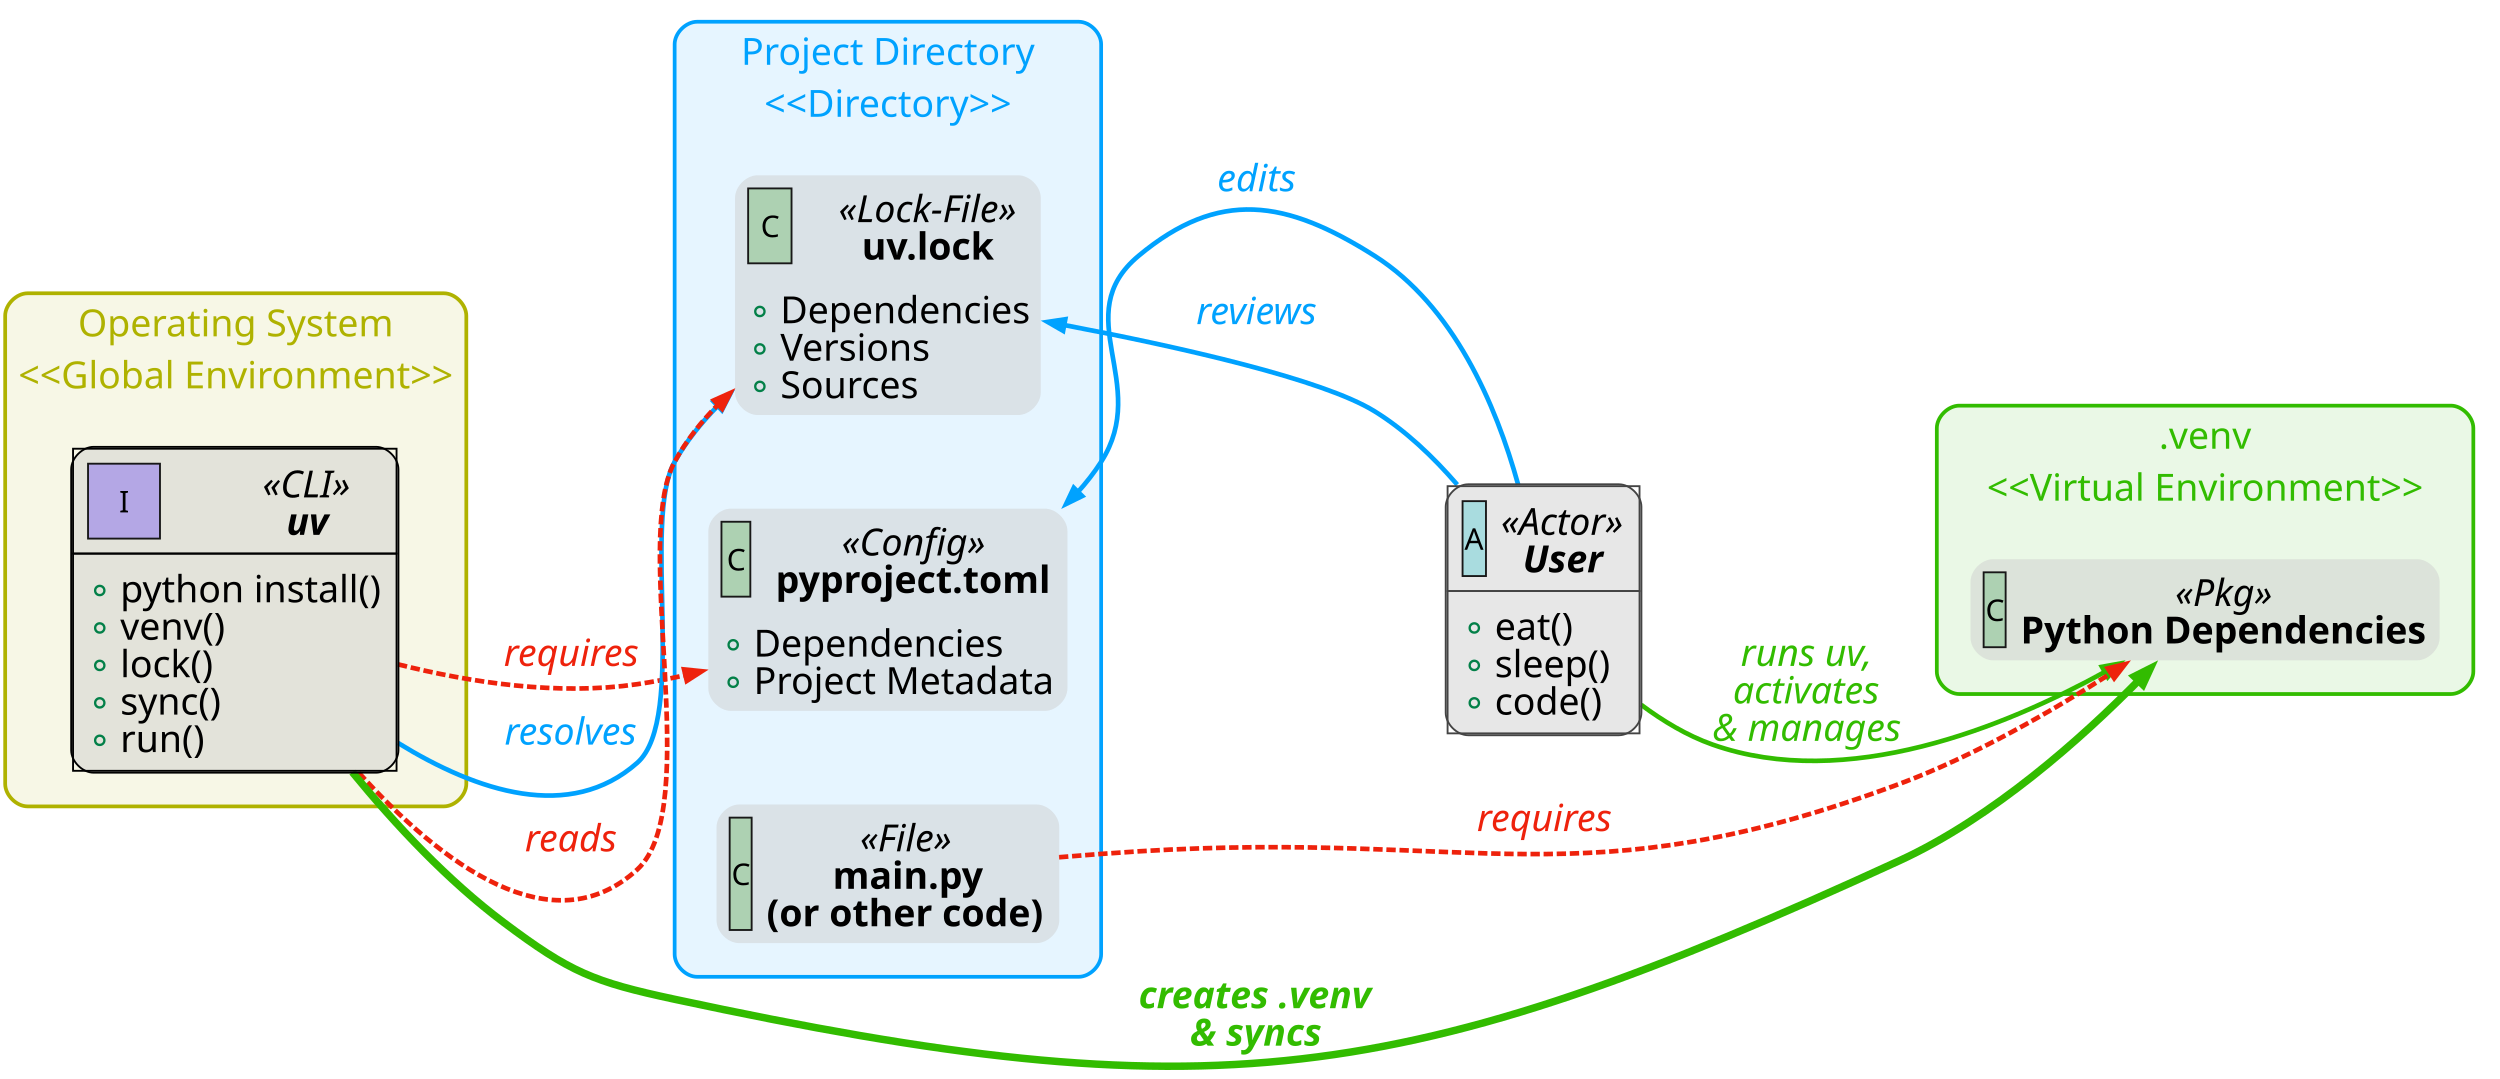
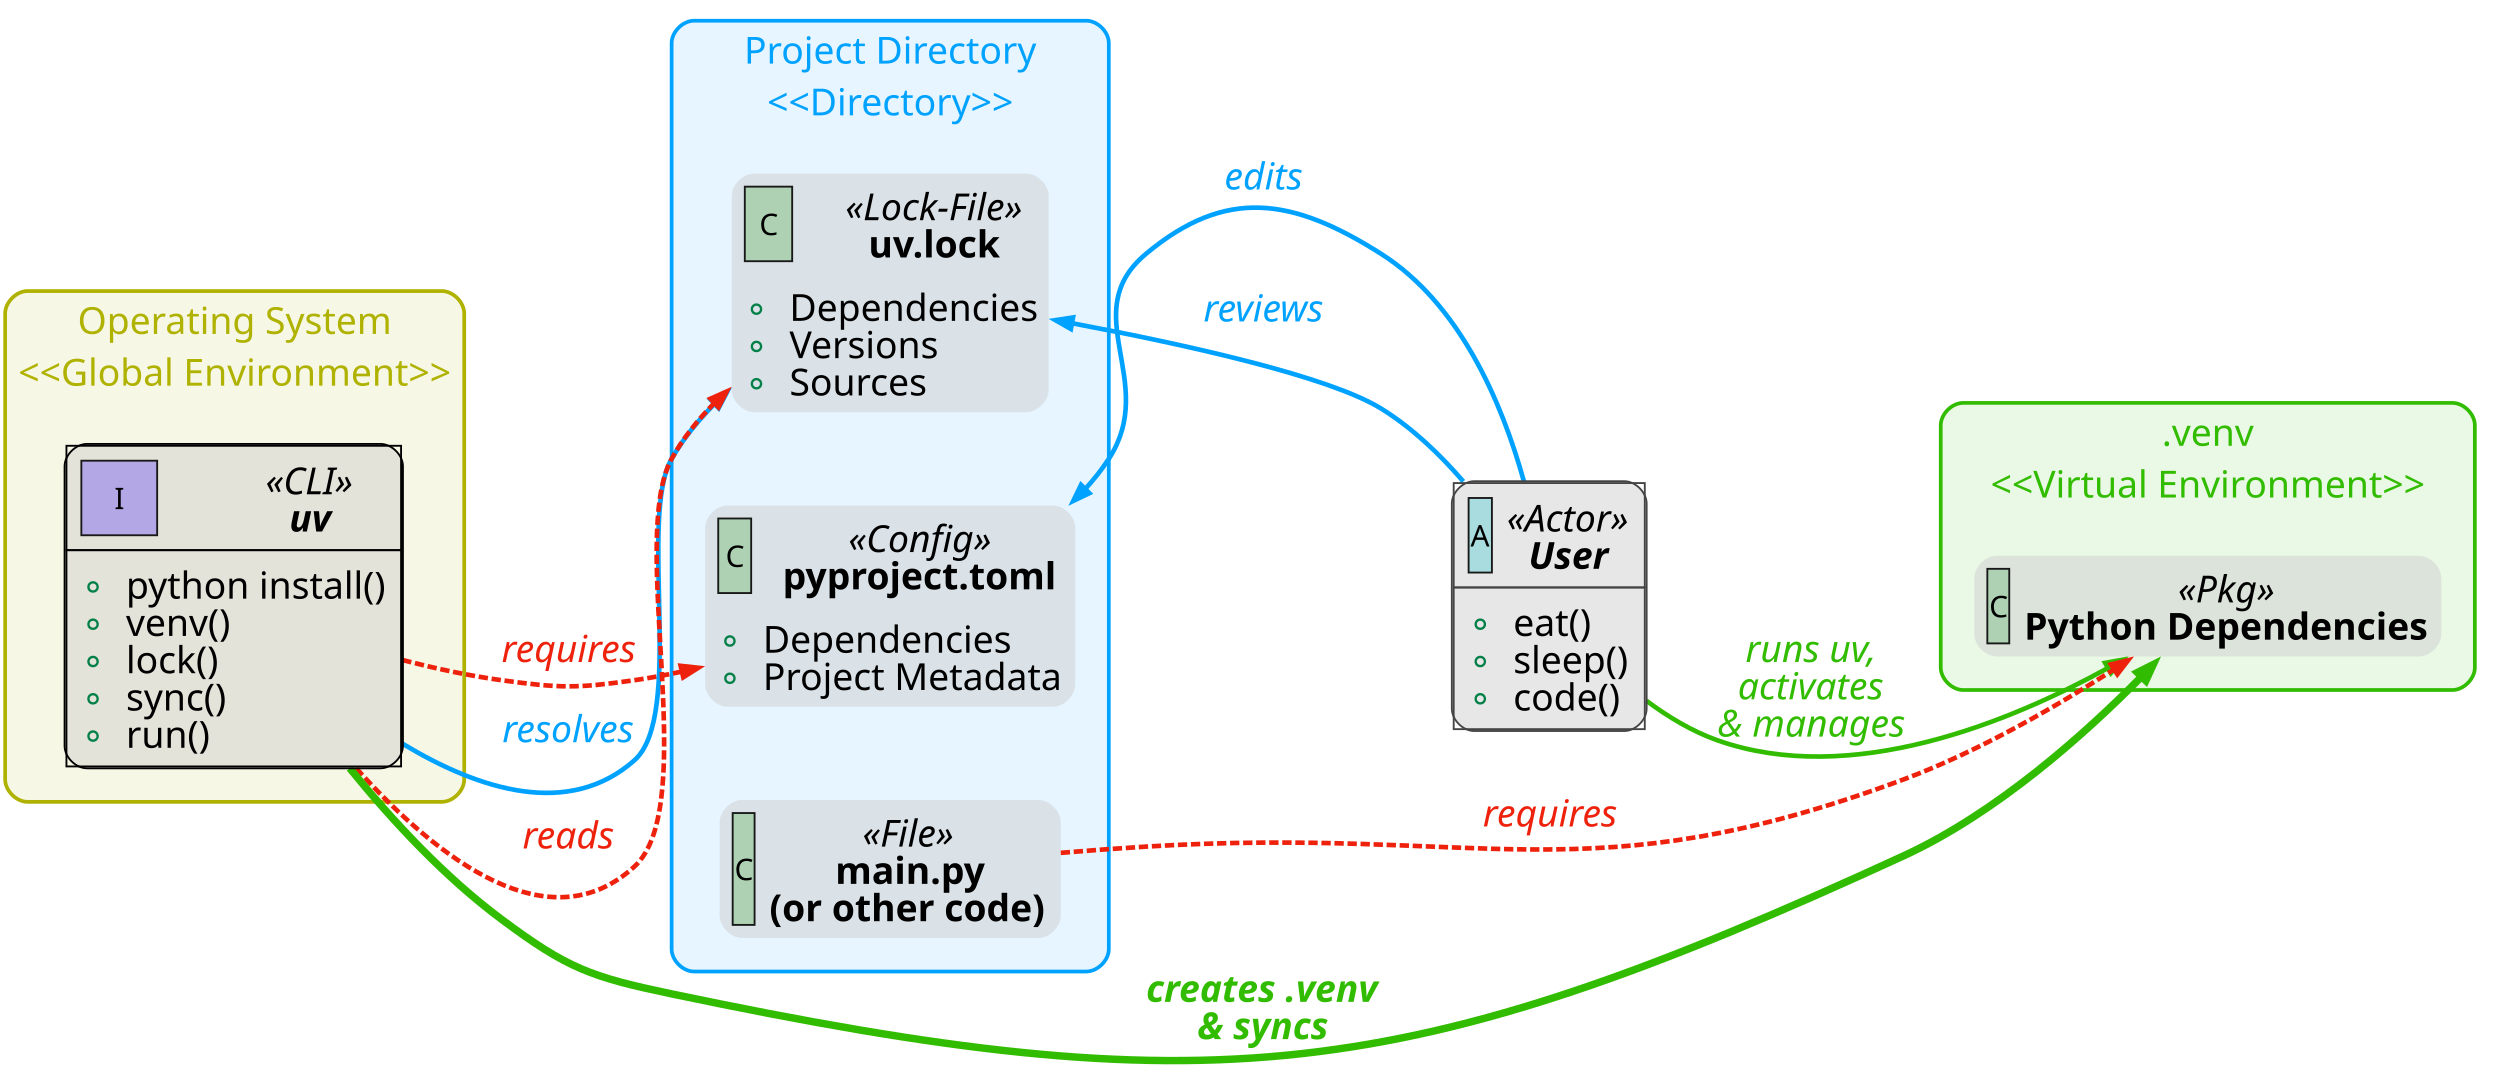
- <svg xmlns="http://www.w3.org/2000/svg" width="1338pt" height="577pt" viewBox="3.00 3.00 1335.00 574.00">
-   <g id="graph0" class="graph" transform="scale(1 1) rotate(0) translate(5.76 571.6)">
+ <svg xmlns="http://www.w3.org/2000/svg" width="1344pt" height="577pt" viewBox="3.00 3.00 1341.00 575.00">
+   <g id="graph0" class="graph" transform="scale(1 1) rotate(0) translate(5.76 571.68)">
    <g id="clust1" class="cluster">
-       <path fill="#afb200" fill-opacity="0.098" stroke="#afb200" stroke-width="2" d="M12,-138.84C12,-138.84 234.25,-138.84 234.25,-138.84 240.25,-138.84 246.25,-144.84 246.25,-150.84 246.25,-150.84 246.25,-400.84 246.25,-400.84 246.25,-406.84 240.25,-412.84 234.25,-412.84 234.25,-412.84 12,-412.84 12,-412.84 6,-412.84 0,-406.84 0,-400.84 0,-400.84 0,-150.84 0,-150.84 0,-144.84 6,-138.84 12,-138.84" />
-       <text xml:space="preserve" text-anchor="middle" x="123.12" y="-389.84" font-family="sans-serif" font-size="20.00" fill="#afb200">Operating System</text>
-       <text xml:space="preserve" text-anchor="middle" x="123.12" y="-362.09" font-family="sans-serif" font-size="20.00" fill="#afb200">&lt;&lt;Global Environment&gt;&gt;</text>
+       <path fill="#afb200" fill-opacity="0.098" stroke="#afb200" stroke-width="2" d="M12,-138.92C12,-138.92 234.25,-138.92 234.25,-138.92 240.25,-138.92 246.25,-144.92 246.25,-150.92 246.25,-150.92 246.25,-400.92 246.25,-400.92 246.25,-406.92 240.25,-412.92 234.25,-412.92 234.25,-412.92 12,-412.92 12,-412.92 6,-412.92 0,-406.92 0,-400.92 0,-400.92 0,-150.92 0,-150.92 0,-144.92 6,-138.92 12,-138.92" />
+       <text xml:space="preserve" text-anchor="middle" x="123.12" y="-389.92" font-family="sans-serif" font-size="20.00" fill="#afb200">Operating System</text>
+       <text xml:space="preserve" text-anchor="middle" x="123.12" y="-362.17" font-family="sans-serif" font-size="20.00" fill="#afb200">&lt;&lt;Global Environment&gt;&gt;</text>
    </g>
    <g id="clust2" class="cluster">
-       <path fill="#00a2ff" fill-opacity="0.098" stroke="#00a2ff" stroke-width="2" d="M369.5,-47.84C369.5,-47.84 573.25,-47.84 573.25,-47.84 579.25,-47.84 585.25,-53.84 585.25,-59.84 585.25,-59.84 585.25,-545.84 585.25,-545.84 585.25,-551.84 579.25,-557.84 573.25,-557.84 573.25,-557.84 369.5,-557.84 369.5,-557.84 363.5,-557.84 357.5,-551.84 357.5,-545.84 357.5,-545.84 357.5,-59.84 357.5,-59.84 357.5,-53.84 363.5,-47.84 369.5,-47.84" />
-       <text xml:space="preserve" text-anchor="middle" x="471.38" y="-534.84" font-family="sans-serif" font-size="20.00" fill="#00a2ff">Project Directory</text>
-       <text xml:space="preserve" text-anchor="middle" x="471.38" y="-507.09" font-family="sans-serif" font-size="20.00" fill="#00a2ff">&lt;&lt;Directory&gt;&gt;</text>
+       <path fill="#00a2ff" fill-opacity="0.098" stroke="#00a2ff" stroke-width="2" d="M369.5,-47.92C369.5,-47.92 580,-47.92 580,-47.92 586,-47.92 592,-53.92 592,-59.92 592,-59.92 592,-545.92 592,-545.92 592,-551.92 586,-557.92 580,-557.92 580,-557.92 369.5,-557.92 369.5,-557.92 363.5,-557.92 357.5,-551.92 357.5,-545.92 357.5,-545.92 357.5,-59.92 357.5,-59.92 357.5,-53.92 363.5,-47.92 369.5,-47.92" />
+       <text xml:space="preserve" text-anchor="middle" x="474.75" y="-534.92" font-family="sans-serif" font-size="20.00" fill="#00a2ff">Project Directory</text>
+       <text xml:space="preserve" text-anchor="middle" x="474.75" y="-507.17" font-family="sans-serif" font-size="20.00" fill="#00a2ff">&lt;&lt;Directory&gt;&gt;</text>
    </g>
    <g id="clust3" class="cluster">
-       <path fill="#32bc00" fill-opacity="0.098" stroke="#32bc00" stroke-width="2" d="M1043.5,-198.84C1043.5,-198.84 1306,-198.84 1306,-198.84 1312,-198.84 1318,-204.84 1318,-210.84 1318,-210.84 1318,-340.84 1318,-340.84 1318,-346.84 1312,-352.84 1306,-352.84 1306,-352.84 1043.5,-352.84 1043.5,-352.84 1037.5,-352.84 1031.5,-346.84 1031.5,-340.84 1031.5,-340.84 1031.5,-210.84 1031.5,-210.84 1031.5,-204.84 1037.5,-198.84 1043.5,-198.84" />
-       <text xml:space="preserve" text-anchor="middle" x="1174.75" y="-329.84" font-family="sans-serif" font-size="20.00" fill="#32bc00">.venv</text>
-       <text xml:space="preserve" text-anchor="middle" x="1174.75" y="-302.09" font-family="sans-serif" font-size="20.00" fill="#32bc00">&lt;&lt;Virtual Environment&gt;&gt;</text>
+       <path fill="#32bc00" fill-opacity="0.098" stroke="#32bc00" stroke-width="2" d="M1050.25,-198.92C1050.25,-198.92 1312.75,-198.92 1312.75,-198.92 1318.75,-198.92 1324.75,-204.92 1324.75,-210.92 1324.75,-210.92 1324.75,-340.92 1324.75,-340.92 1324.75,-346.92 1318.75,-352.92 1312.75,-352.92 1312.75,-352.92 1050.25,-352.92 1050.25,-352.92 1044.25,-352.92 1038.25,-346.92 1038.25,-340.92 1038.25,-340.92 1038.25,-210.92 1038.25,-210.92 1038.25,-204.92 1044.25,-198.92 1050.25,-198.92" />
+       <text xml:space="preserve" text-anchor="middle" x="1181.5" y="-329.92" font-family="sans-serif" font-size="20.00" fill="#32bc00">.venv</text>
+       <text xml:space="preserve" text-anchor="middle" x="1181.5" y="-302.17" font-family="sans-serif" font-size="20.00" fill="#32bc00">&lt;&lt;Virtual Environment&gt;&gt;</text>
    </g>
    <g id="edge4" class="edge">
-       <path fill="none" stroke="#00a2ff" stroke-width="2.5" d="M807.93,-310.67C796.02,-353.59 773.4,-406.13 731.25,-432.84 683.95,-462.81 648.24,-468.72 605.25,-432.84 567.1,-401 612.06,-364.67 585.25,-322.84 581.58,-317.11 577.33,-311.68 572.68,-306.55" />
-       <polygon fill="#00a2ff" stroke="#00a2ff" stroke-width="2.5" points="575.12,-304.55 566.56,-300.35 570.64,-308.97 575.12,-304.55" />
-       <text xml:space="preserve" text-anchor="start" x="647.25" y="-467.33" font-family="sans-serif" font-style="italic" font-size="20.00" fill="#00a2ff">edits</text>
+       <path fill="none" stroke="#00a2ff" stroke-width="2.5" d="M814.68,-310.75C802.77,-353.67 780.15,-406.21 738,-432.92 690.7,-462.89 654.99,-468.8 612,-432.92 573.85,-401.08 619.1,-364.57 592,-322.92 588.26,-317.16 583.93,-311.72 579.2,-306.59" />
+       <polygon fill="#00a2ff" stroke="#00a2ff" stroke-width="2.5" points="581.56,-304.49 572.96,-300.37 577.11,-308.95 581.56,-304.49" />
+       <text xml:space="preserve" text-anchor="start" x="654" y="-467.41" font-family="sans-serif" font-style="italic" font-size="20.00" fill="#00a2ff">edits</text>
    </g>
    <g id="edge6" class="edge">
-       <path fill="none" stroke="#00a2ff" stroke-width="2.5" d="M775.41,-310.64C762.67,-325.41 747.73,-339.66 731.25,-349.84 703.51,-366.96 627.71,-384.04 565.25,-395.93" />
-       <polygon fill="#00a2ff" stroke="#00a2ff" stroke-width="2.5" points="564.94,-392.78 556.68,-397.54 566.1,-398.97 564.94,-392.78" />
-       <text xml:space="preserve" text-anchor="start" x="636" y="-396.38" font-family="sans-serif" font-style="italic" font-size="20.00" fill="#00a2ff">reviews</text>
+       <path fill="none" stroke="#00a2ff" stroke-width="2.5" d="M782.18,-310.76C769.44,-325.52 754.49,-339.77 738,-349.92 710.22,-367.01 634.88,-383.88 572.05,-395.69" />
+       <polygon fill="#00a2ff" stroke="#00a2ff" stroke-width="2.5" points="571.66,-392.56 563.39,-397.3 572.81,-398.76 571.66,-392.56" />
+       <text xml:space="preserve" text-anchor="start" x="642.75" y="-396.59" font-family="sans-serif" font-style="italic" font-size="20.00" fill="#00a2ff">reviews</text>
    </g>
    <g id="edge8" class="edge">
-       <path fill="none" stroke="#32bc00" stroke-width="2.5" d="M873.59,-193.12C885.26,-184.39 898.23,-176.61 911.75,-171.84 983.18,-146.62 1068.08,-181.36 1121.45,-210.77" />
-       <polygon fill="#32bc00" stroke="#32bc00" stroke-width="2.5" points="1119.67,-213.38 1129.06,-215.08 1122.78,-207.9 1119.67,-213.38" />
-       <text xml:space="preserve" text-anchor="start" x="926.75" y="-213.84" font-family="sans-serif" font-style="italic" font-size="20.00" fill="#32bc00">runs uv,</text>
-       <text xml:space="preserve" text-anchor="start" x="922.62" y="-193.84" font-family="sans-serif" font-style="italic" font-size="20.00" fill="#32bc00">activates</text>
-       <text xml:space="preserve" text-anchor="start" x="911.75" y="-173.84" font-family="sans-serif" font-style="italic" font-size="20.00" fill="#32bc00">&amp; manages</text>
+       <path fill="none" stroke="#32bc00" stroke-width="2.5" d="M880.34,-193.19C892.01,-184.47 904.98,-176.69 918.5,-171.92 989.93,-146.7 1074.83,-181.44 1128.2,-210.85" />
+       <polygon fill="#32bc00" stroke="#32bc00" stroke-width="2.5" points="1126.42,-213.46 1135.81,-215.16 1129.53,-207.98 1126.42,-213.46" />
+       <text xml:space="preserve" text-anchor="start" x="933.5" y="-213.92" font-family="sans-serif" font-style="italic" font-size="20.00" fill="#32bc00">runs uv,</text>
+       <text xml:space="preserve" text-anchor="start" x="929.38" y="-193.92" font-family="sans-serif" font-style="italic" font-size="20.00" fill="#32bc00">activates</text>
+       <text xml:space="preserve" text-anchor="start" x="918.5" y="-173.92" font-family="sans-serif" font-style="italic" font-size="20.00" fill="#32bc00">&amp; manages</text>
    </g>
    <g id="edge10" class="edge">
-       <path fill="none" stroke="#ee220c" stroke-width="2.5" stroke-dasharray="5,2" d="M209.75,-214.7C248.65,-204.93 295.27,-197.91 337.5,-204.09 346,-205.33 354.71,-207 363.42,-208.95" />
-       <polygon fill="#ee220c" stroke="#ee220c" stroke-width="2.5" points="362.52,-211.98 372,-211.01 363.98,-205.85 362.52,-211.98" />
-       <text xml:space="preserve" text-anchor="start" x="266.25" y="-213.84" font-family="sans-serif" font-style="italic" font-size="20.00" fill="#ee220c">requires</text>
+       <path fill="none" stroke="#ee220c" stroke-width="2.5" stroke-dasharray="5,2" d="M213,-215.02C230.48,-210.51 248.8,-206.55 266.25,-204.17 297.62,-199.88 306.15,-199.69 337.5,-204.17 345.96,-205.37 354.62,-206.98 363.28,-208.86" />
+       <polygon fill="#ee220c" stroke="#ee220c" stroke-width="2.5" points="362.34,-211.88 371.81,-210.84 363.75,-205.74 362.34,-211.88" />
+       <text xml:space="preserve" text-anchor="start" x="266.25" y="-213.92" font-family="sans-serif" font-style="italic" font-size="20.00" fill="#ee220c">requires</text>
    </g>
    <g id="edge5" class="edge">
-       <path fill="none" stroke="#00a2ff" stroke-width="2.5" d="M209.78,-172.72C252.11,-146.63 301.6,-130.38 337.5,-162.09 364.48,-185.92 339.82,-291.48 357.5,-322.84 363.61,-333.68 371.63,-343.67 380.57,-352.74" />
-       <polygon fill="#00a2ff" stroke="#00a2ff" stroke-width="2.5" points="378.35,-354.98 387.05,-358.89 382.69,-350.41 378.35,-354.98" />
-       <text xml:space="preserve" text-anchor="start" x="266.62" y="-171.84" font-family="sans-serif" font-style="italic" font-size="20.00" fill="#00a2ff">resolves</text>
+       <path fill="none" stroke="#00a2ff" stroke-width="2.5" d="M213.18,-170.1C254.72,-145.01 302.52,-130.25 337.5,-161.17 364.64,-185.15 339.5,-291.49 357.5,-322.92 363.66,-333.67 371.69,-343.55 380.65,-352.51" />
+       <polygon fill="#00a2ff" stroke="#00a2ff" stroke-width="2.5" points="378.4,-354.72 387.13,-358.57 382.71,-350.12 378.4,-354.72" />
+       <text xml:space="preserve" text-anchor="start" x="266.62" y="-170.92" font-family="sans-serif" font-style="italic" font-size="20.00" fill="#00a2ff">resolves</text>
    </g>
    <g id="edge11" class="edge">
-       <path fill="none" stroke="#ee220c" stroke-width="2.5" stroke-dasharray="5,2" d="M188.81,-156.87C233.33,-107.77 292.22,-63.77 337.5,-105.09 373.4,-137.84 334.32,-280.13 357.5,-322.84 363.59,-334.06 371.75,-344.34 380.92,-353.63" />
-       <polygon fill="#ee220c" stroke="#ee220c" stroke-width="2.5" points="378.53,-355.71 387.23,-359.61 382.87,-351.13 378.53,-355.71" />
-       <text xml:space="preserve" text-anchor="start" x="277.5" y="-114.84" font-family="sans-serif" font-style="italic" font-size="20.00" fill="#ee220c">reads</text>
+       <path fill="none" stroke="#ee220c" stroke-width="2.5" stroke-dasharray="5,2" d="M188.28,-156.98C232.82,-107.38 291.96,-62.6 337.5,-104.17 373.55,-137.07 333.91,-280.18 357.5,-322.92 363.53,-333.85 371.53,-343.86 380.52,-352.91" />
+       <polygon fill="#ee220c" stroke="#ee220c" stroke-width="2.5" points="378.33,-355.17 387.04,-359.04 382.64,-350.58 378.33,-355.17" />
+       <text xml:space="preserve" text-anchor="start" x="277.5" y="-113.92" font-family="sans-serif" font-style="italic" font-size="20.00" fill="#ee220c">reads</text>
    </g>
    <g id="edge7" class="edge">
-       <path fill="none" stroke="#32bc00" stroke-width="4" d="M185.38,-157.13C208.44,-128.97 236.35,-99.24 266.25,-76.84 301.83,-50.17 314.03,-45.15 357.5,-35.84 643.53,25.47 745.74,12.4 1011.5,-109.84 1061.46,-132.82 1108.76,-175.1 1139.26,-206.04" />
-       <polygon fill="#32bc00" stroke="#32bc00" stroke-width="4" points="1136.98,-208.22 1145.5,-212.51 1141.52,-203.85 1136.98,-208.22" />
-       <text xml:space="preserve" text-anchor="start" x="605.25" y="-31.08" font-family="sans-serif" font-weight="bold" font-style="italic" font-size="20.00" fill="#32bc00">creates .venv</text>
-       <text xml:space="preserve" text-anchor="start" x="632.62" y="-11.08" font-family="sans-serif" font-weight="bold" font-style="italic" font-size="20.00" fill="#32bc00">&amp; syncs</text>
+       <path fill="none" stroke="#32bc00" stroke-width="4" d="M184.83,-156.95C207.94,-128.48 236.02,-98.42 266.25,-75.92 301.77,-49.47 314.16,-45 357.5,-35.92 646.72,24.69 749.79,13.57 1018.25,-109.92 1068.21,-132.89 1115.51,-175.17 1146.01,-206.12" />
+       <polygon fill="#32bc00" stroke="#32bc00" stroke-width="4" points="1143.73,-208.3 1152.25,-212.59 1148.27,-203.93 1143.73,-208.3" />
+       <text xml:space="preserve" text-anchor="start" x="612" y="-31.64" font-family="sans-serif" font-weight="bold" font-style="italic" font-size="20.00" fill="#32bc00">creates .venv</text>
+       <text xml:space="preserve" text-anchor="start" x="639.38" y="-11.64" font-family="sans-serif" font-weight="bold" font-style="italic" font-size="20.00" fill="#32bc00">&amp; syncs</text>
    </g>
    <g id="edge9" class="edge">
-       <path fill="none" stroke="#ee220c" stroke-width="2.5" stroke-dasharray="5,2" d="M562.74,-111.68C576.96,-112.87 591.5,-113.98 605.25,-114.84 786.16,-126.11 841.61,-87.64 1011.5,-150.84 1051.65,-165.77 1093.51,-190.02 1124.66,-210.01" />
-       <polygon fill="#ee220c" stroke="#ee220c" stroke-width="2.5" points="1122.78,-212.54 1132.04,-214.81 1126.22,-207.26 1122.78,-212.54" />
-       <text xml:space="preserve" text-anchor="start" x="785.88" y="-125.67" font-family="sans-serif" font-style="italic" font-size="20.00" fill="#ee220c">requires</text>
+       <path fill="none" stroke="#ee220c" stroke-width="2.5" stroke-dasharray="5,2" d="M566.21,-111.57C581.48,-112.83 597.19,-114.01 612,-114.92 792.92,-125.99 848.36,-87.72 1018.25,-150.92 1058.4,-165.85 1100.26,-190.1 1131.41,-210.09" />
+       <polygon fill="#ee220c" stroke="#ee220c" stroke-width="2.5" points="1129.53,-212.62 1138.79,-214.89 1132.97,-207.34 1129.53,-212.62" />
+       <text xml:space="preserve" text-anchor="start" x="792.62" y="-125.71" font-family="sans-serif" font-style="italic" font-size="20.00" fill="#ee220c">requires</text>
    </g>
    <g id="node1" class="node">
-       <path fill="#cccccc" fill-opacity="0.467" stroke="none" d="M781.25,-176.84C781.25,-176.84 861.75,-176.84 861.75,-176.84 867.75,-176.84 873.75,-182.84 873.75,-188.84 873.75,-188.84 873.75,-298.84 873.75,-298.84 873.75,-304.84 867.75,-310.84 861.75,-310.84 861.75,-310.84 781.25,-310.84 781.25,-310.84 775.25,-310.84 769.25,-304.84 769.25,-298.84 769.25,-298.84 769.25,-188.84 769.25,-188.84 769.25,-182.84 775.25,-176.84 781.25,-176.84" />
-       <polygon fill="none" stroke="#444444" points="770.25,-253.84 770.25,-309.84 872.75,-309.84 872.75,-253.84 770.25,-253.84" />
-       <polygon fill="#a9dcdf" stroke="none" points="778.25,-261.84 778.25,-301.84 790.75,-301.84 790.75,-261.84 778.25,-261.84" />
-       <polygon fill="none" stroke="#181818" points="778.25,-261.84 778.25,-301.84 790.75,-301.84 790.75,-261.84 778.25,-261.84" />
-       <text xml:space="preserve" text-anchor="start" x="779.25" y="-275.84" font-family="sans-serif" font-size="16.00">A</text>
-       <text xml:space="preserve" text-anchor="start" x="798.75" y="-283.84" font-family="sans-serif" font-style="italic" font-size="20.00">«Actor»</text>
-       <text xml:space="preserve" text-anchor="start" x="810.38" y="-263.84" font-family="sans-serif" font-weight="bold" font-style="italic" font-size="20.00">User</text>
-       <polygon fill="none" stroke="#444444" points="770.25,-177.84 770.25,-253.84 872.75,-253.84 872.75,-177.84 770.25,-177.84" />
-       <text xml:space="preserve" text-anchor="start" x="778.25" y="-227.84" font-family="sans-serif" font-size="20.00" fill="#038048">∘</text>
-       <text xml:space="preserve" text-anchor="start" x="790.25" y="-227.84" font-family="sans-serif" font-size="20.00"> eat()</text>
-       <text xml:space="preserve" text-anchor="start" x="778.25" y="-207.84" font-family="sans-serif" font-size="20.00" fill="#038048">∘</text>
-       <text xml:space="preserve" text-anchor="start" x="790.25" y="-207.84" font-family="sans-serif" font-size="20.00"> sleep()</text>
-       <text xml:space="preserve" text-anchor="start" x="778.25" y="-187.84" font-family="sans-serif" font-size="20.00" fill="#038048">∘</text>
-       <text xml:space="preserve" text-anchor="start" x="790.25" y="-187.84" font-family="sans-serif" font-size="20.00"> code()</text>
-       <path fill="none" stroke="#444444" d="M781.25,-176.84C781.25,-176.84 861.75,-176.84 861.75,-176.84 867.75,-176.84 873.75,-182.84 873.75,-188.84 873.75,-188.84 873.75,-298.84 873.75,-298.84 873.75,-304.84 867.75,-310.84 861.75,-310.84 861.75,-310.84 781.25,-310.84 781.25,-310.84 775.25,-310.84 769.25,-304.84 769.25,-298.84 769.25,-298.84 769.25,-188.84 769.25,-188.84 769.25,-182.84 775.25,-176.84 781.25,-176.84" />
+       <path fill="#cccccc" fill-opacity="0.467" stroke="none" d="M788,-176.92C788,-176.92 868.5,-176.92 868.5,-176.92 874.5,-176.92 880.5,-182.92 880.5,-188.92 880.5,-188.92 880.5,-298.92 880.5,-298.92 880.5,-304.92 874.5,-310.92 868.5,-310.92 868.5,-310.92 788,-310.92 788,-310.92 782,-310.92 776,-304.92 776,-298.92 776,-298.92 776,-188.92 776,-188.92 776,-182.92 782,-176.92 788,-176.92" />
+       <polygon fill="none" stroke="#444444" points="777,-253.92 777,-309.92 879.5,-309.92 879.5,-253.92 777,-253.92" />
+       <polygon fill="#a9dcdf" stroke="none" points="785,-261.92 785,-301.92 797.5,-301.92 797.5,-261.92 785,-261.92" />
+       <polygon fill="none" stroke="#181818" points="785,-261.92 785,-301.92 797.5,-301.92 797.5,-261.92 785,-261.92" />
+       <text xml:space="preserve" text-anchor="start" x="786" y="-275.92" font-family="sans-serif" font-size="16.00">A</text>
+       <text xml:space="preserve" text-anchor="start" x="805.5" y="-283.92" font-family="sans-serif" font-style="italic" font-size="20.00">«Actor»</text>
+       <text xml:space="preserve" text-anchor="start" x="817.12" y="-263.92" font-family="sans-serif" font-weight="bold" font-style="italic" font-size="20.00">User</text>
+       <polygon fill="none" stroke="#444444" points="777,-177.92 777,-253.92 879.5,-253.92 879.5,-177.92 777,-177.92" />
+       <text xml:space="preserve" text-anchor="start" x="785" y="-227.92" font-family="sans-serif" font-size="20.00" fill="#038048">∘</text>
+       <text xml:space="preserve" text-anchor="start" x="803.75" y="-227.92" font-family="sans-serif" font-size="20.00"> eat()</text>
+       <text xml:space="preserve" text-anchor="start" x="785" y="-207.92" font-family="sans-serif" font-size="20.00" fill="#038048">∘</text>
+       <text xml:space="preserve" text-anchor="start" x="803.75" y="-207.92" font-family="sans-serif" font-size="20.00"> sleep()</text>
+       <text xml:space="preserve" text-anchor="start" x="785" y="-187.92" font-family="sans-serif" font-size="20.00" fill="#038048">∘</text>
+       <text xml:space="preserve" text-anchor="start" x="803.75" y="-187.92" font-family="sans-serif" font-size="20.00"> code()</text>
+       <path fill="none" stroke="#444444" d="M788,-176.92C788,-176.92 868.5,-176.92 868.5,-176.92 874.5,-176.92 880.5,-182.92 880.5,-188.92 880.5,-188.92 880.5,-298.92 880.5,-298.92 880.5,-304.92 874.5,-310.92 868.5,-310.92 868.5,-310.92 788,-310.92 788,-310.92 782,-310.92 776,-304.92 776,-298.92 776,-298.92 776,-188.92 776,-188.92 776,-182.92 782,-176.92 788,-176.92" />
    </g>
    <g id="node2" class="node">
-       <path fill="#cccccc" fill-opacity="0.467" stroke="none" d="M47.25,-156.84C47.25,-156.84 198,-156.84 198,-156.84 204,-156.84 210,-162.84 210,-168.84 210,-168.84 210,-318.84 210,-318.84 210,-324.84 204,-330.84 198,-330.84 198,-330.84 47.25,-330.84 47.25,-330.84 41.25,-330.84 35.25,-324.84 35.25,-318.84 35.25,-318.84 35.25,-168.84 35.25,-168.84 35.25,-162.84 41.25,-156.84 47.25,-156.84" />
-       <polygon fill="none" stroke="#000000" points="36.25,-273.84 36.25,-329.84 209,-329.84 209,-273.84 36.25,-273.84" />
-       <polygon fill="#b4a7e5" stroke="none" points="44.25,-281.84 44.25,-321.84 82.67,-321.84 82.67,-281.84 44.25,-281.84" />
-       <polygon fill="none" stroke="#181818" points="44.25,-281.84 44.25,-321.84 82.67,-321.84 82.67,-281.84 44.25,-281.84" />
-       <text xml:space="preserve" text-anchor="start" x="60.83" y="-295.84" font-family="sans-serif" font-size="16.00">I</text>
-       <text xml:space="preserve" text-anchor="start" x="137.42" y="-303.84" font-family="sans-serif" font-style="italic" font-size="20.00">«CLI»</text>
-       <text xml:space="preserve" text-anchor="start" x="150.17" y="-283.84" font-family="sans-serif" font-weight="bold" font-style="italic" font-size="20.00">uv</text>
-       <polygon fill="none" stroke="#000000" points="36.25,-157.84 36.25,-273.84 209,-273.84 209,-157.84 36.25,-157.84" />
-       <text xml:space="preserve" text-anchor="start" x="44.25" y="-247.84" font-family="sans-serif" font-size="20.00" fill="#038048">∘</text>
-       <text xml:space="preserve" text-anchor="start" x="56.25" y="-247.84" font-family="sans-serif" font-size="20.00"> python install()</text>
-       <text xml:space="preserve" text-anchor="start" x="44.25" y="-227.84" font-family="sans-serif" font-size="20.00" fill="#038048">∘</text>
-       <text xml:space="preserve" text-anchor="start" x="56.25" y="-227.84" font-family="sans-serif" font-size="20.00"> venv()</text>
-       <text xml:space="preserve" text-anchor="start" x="44.25" y="-207.84" font-family="sans-serif" font-size="20.00" fill="#038048">∘</text>
-       <text xml:space="preserve" text-anchor="start" x="56.25" y="-207.84" font-family="sans-serif" font-size="20.00"> lock()</text>
-       <text xml:space="preserve" text-anchor="start" x="44.25" y="-187.84" font-family="sans-serif" font-size="20.00" fill="#038048">∘</text>
-       <text xml:space="preserve" text-anchor="start" x="56.25" y="-187.84" font-family="sans-serif" font-size="20.00"> sync()</text>
-       <text xml:space="preserve" text-anchor="start" x="44.25" y="-167.84" font-family="sans-serif" font-size="20.00" fill="#038048">∘</text>
-       <text xml:space="preserve" text-anchor="start" x="56.25" y="-167.84" font-family="sans-serif" font-size="20.00"> run()</text>
-       <path fill="none" stroke="#000000" d="M47.25,-156.84C47.25,-156.84 198,-156.84 198,-156.84 204,-156.84 210,-162.84 210,-168.84 210,-168.84 210,-318.84 210,-318.84 210,-324.84 204,-330.84 198,-330.84 198,-330.84 47.25,-330.84 47.25,-330.84 41.25,-330.84 35.25,-324.84 35.25,-318.84 35.25,-318.84 35.25,-168.84 35.25,-168.84 35.25,-162.84 41.25,-156.84 47.25,-156.84" />
+       <path fill="#cccccc" fill-opacity="0.467" stroke="none" d="M43.88,-156.92C43.88,-156.92 201.38,-156.92 201.38,-156.92 207.38,-156.92 213.38,-162.92 213.38,-168.92 213.38,-168.92 213.38,-318.92 213.38,-318.92 213.38,-324.92 207.38,-330.92 201.38,-330.92 201.38,-330.92 43.88,-330.92 43.88,-330.92 37.88,-330.92 31.88,-324.92 31.88,-318.92 31.88,-318.92 31.88,-168.92 31.88,-168.92 31.88,-162.92 37.88,-156.92 43.88,-156.92" />
+       <polygon fill="none" stroke="#000000" points="32.88,-273.92 32.88,-329.92 212.38,-329.92 212.38,-273.92 32.88,-273.92" />
+       <polygon fill="#b4a7e5" stroke="none" points="40.88,-281.92 40.88,-321.92 81.54,-321.92 81.54,-281.92 40.88,-281.92" />
+       <polygon fill="none" stroke="#181818" points="40.88,-281.92 40.88,-321.92 81.54,-321.92 81.54,-281.92 40.88,-281.92" />
+       <text xml:space="preserve" text-anchor="start" x="58.58" y="-295.92" font-family="sans-serif" font-size="16.00">I</text>
+       <text xml:space="preserve" text-anchor="start" x="139.67" y="-303.92" font-family="sans-serif" font-style="italic" font-size="20.00">«CLI»</text>
+       <text xml:space="preserve" text-anchor="start" x="152.42" y="-283.92" font-family="sans-serif" font-weight="bold" font-style="italic" font-size="20.00">uv</text>
+       <polygon fill="none" stroke="#000000" points="32.88,-157.92 32.88,-273.92 212.38,-273.92 212.38,-157.92 32.88,-157.92" />
+       <text xml:space="preserve" text-anchor="start" x="40.88" y="-247.92" font-family="sans-serif" font-size="20.00" fill="#038048">∘</text>
+       <text xml:space="preserve" text-anchor="start" x="59.62" y="-247.92" font-family="sans-serif" font-size="20.00"> python install()</text>
+       <text xml:space="preserve" text-anchor="start" x="40.88" y="-227.92" font-family="sans-serif" font-size="20.00" fill="#038048">∘</text>
+       <text xml:space="preserve" text-anchor="start" x="59.62" y="-227.92" font-family="sans-serif" font-size="20.00"> venv()</text>
+       <text xml:space="preserve" text-anchor="start" x="40.88" y="-207.92" font-family="sans-serif" font-size="20.00" fill="#038048">∘</text>
+       <text xml:space="preserve" text-anchor="start" x="59.62" y="-207.92" font-family="sans-serif" font-size="20.00"> lock()</text>
+       <text xml:space="preserve" text-anchor="start" x="40.88" y="-187.92" font-family="sans-serif" font-size="20.00" fill="#038048">∘</text>
+       <text xml:space="preserve" text-anchor="start" x="59.62" y="-187.92" font-family="sans-serif" font-size="20.00"> sync()</text>
+       <text xml:space="preserve" text-anchor="start" x="40.88" y="-167.92" font-family="sans-serif" font-size="20.00" fill="#038048">∘</text>
+       <text xml:space="preserve" text-anchor="start" x="59.62" y="-167.92" font-family="sans-serif" font-size="20.00"> run()</text>
+       <path fill="none" stroke="#000000" d="M43.88,-156.92C43.88,-156.92 201.38,-156.92 201.38,-156.92 207.38,-156.92 213.38,-162.92 213.38,-168.92 213.38,-168.92 213.38,-318.92 213.38,-318.92 213.38,-324.92 207.38,-330.92 201.38,-330.92 201.38,-330.92 43.88,-330.92 43.88,-330.92 37.88,-330.92 31.88,-324.92 31.88,-318.92 31.88,-318.92 31.88,-168.92 31.88,-168.92 31.88,-162.92 37.88,-156.92 43.88,-156.92" />
    </g>
    <g id="node3" class="node">
-       <path fill="#cccccc" fill-opacity="0.467" stroke="none" d="M391.88,-65.84C391.88,-65.84 550.88,-65.84 550.88,-65.84 556.88,-65.84 562.88,-71.84 562.88,-77.84 562.88,-77.84 562.88,-127.84 562.88,-127.84 562.88,-133.84 556.88,-139.84 550.88,-139.84 550.88,-139.84 391.88,-139.84 391.88,-139.84 385.88,-139.84 379.88,-133.84 379.88,-127.84 379.88,-127.84 379.88,-77.84 379.88,-77.84 379.88,-71.84 385.88,-65.84 391.88,-65.84" />
-       <polygon fill="#add1b2" stroke="none" points="386.88,-72.84 386.88,-132.84 398.62,-132.84 398.62,-72.84 386.88,-72.84" />
-       <polygon fill="none" stroke="#181818" points="386.88,-72.84 386.88,-132.84 398.62,-132.84 398.62,-72.84 386.88,-72.84" />
-       <text xml:space="preserve" text-anchor="start" x="387.88" y="-96.84" font-family="sans-serif" font-size="16.00">C</text>
-       <text xml:space="preserve" text-anchor="start" x="456.5" y="-114.84" font-family="sans-serif" font-style="italic" font-size="20.00">«File»</text>
-       <text xml:space="preserve" text-anchor="start" x="441.88" y="-94.84" font-family="sans-serif" font-weight="bold" font-size="20.00">main.py</text>
-       <text xml:space="preserve" text-anchor="start" x="406.62" y="-74.84" font-family="sans-serif" font-weight="bold" font-size="20.00">(or other code)</text>
+       <path fill="#cccccc" fill-opacity="0.467" stroke="none" d="M395.25,-65.92C395.25,-65.92 554.25,-65.92 554.25,-65.92 560.25,-65.92 566.25,-71.92 566.25,-77.92 566.25,-77.92 566.25,-127.92 566.25,-127.92 566.25,-133.92 560.25,-139.92 554.25,-139.92 554.25,-139.92 395.25,-139.92 395.25,-139.92 389.25,-139.92 383.25,-133.92 383.25,-127.92 383.25,-127.92 383.25,-77.92 383.25,-77.92 383.25,-71.92 389.25,-65.92 395.25,-65.92" />
+       <polygon fill="#add1b2" stroke="none" points="390.25,-72.92 390.25,-132.92 402,-132.92 402,-72.92 390.25,-72.92" />
+       <polygon fill="none" stroke="#181818" points="390.25,-72.92 390.25,-132.92 402,-132.92 402,-72.92 390.25,-72.92" />
+       <text xml:space="preserve" text-anchor="start" x="391.25" y="-96.92" font-family="sans-serif" font-size="16.00">C</text>
+       <text xml:space="preserve" text-anchor="start" x="459.88" y="-114.92" font-family="sans-serif" font-style="italic" font-size="20.00">«File»</text>
+       <text xml:space="preserve" text-anchor="start" x="445.25" y="-94.92" font-family="sans-serif" font-weight="bold" font-size="20.00">main.py</text>
+       <text xml:space="preserve" text-anchor="start" x="410" y="-74.92" font-family="sans-serif" font-weight="bold" font-size="20.00">(or other code)</text>
    </g>
    <g id="node4" class="node">
-       <path fill="#cccccc" fill-opacity="0.467" stroke="none" d="M387.5,-189.84C387.5,-189.84 555.25,-189.84 555.25,-189.84 561.25,-189.84 567.25,-195.84 567.25,-201.84 567.25,-201.84 567.25,-285.84 567.25,-285.84 567.25,-291.84 561.25,-297.84 555.25,-297.84 555.25,-297.84 387.5,-297.84 387.5,-297.84 381.5,-297.84 375.5,-291.84 375.5,-285.84 375.5,-285.84 375.5,-201.84 375.5,-201.84 375.5,-195.84 381.5,-189.84 387.5,-189.84" />
-       <polygon fill="#add1b2" stroke="none" points="382.5,-250.84 382.5,-290.84 397.92,-290.84 397.92,-250.84 382.5,-250.84" />
-       <polygon fill="none" stroke="#181818" points="382.5,-250.84 382.5,-290.84 397.92,-290.84 397.92,-250.84 382.5,-250.84" />
-       <text xml:space="preserve" text-anchor="start" x="385.33" y="-264.84" font-family="sans-serif" font-size="16.00">C</text>
-       <text xml:space="preserve" text-anchor="start" x="446.67" y="-272.84" font-family="sans-serif" font-style="italic" font-size="20.00">«Config»</text>
-       <text xml:space="preserve" text-anchor="start" x="411.42" y="-252.84" font-family="sans-serif" font-weight="bold" font-size="20.00">pyproject.toml</text>
-       <text xml:space="preserve" text-anchor="start" x="382.5" y="-218.84" font-family="sans-serif" font-size="20.00" fill="#038048">∘</text>
-       <text xml:space="preserve" text-anchor="start" x="394.5" y="-218.84" font-family="sans-serif" font-size="20.00"> Dependencies</text>
-       <text xml:space="preserve" text-anchor="start" x="382.5" y="-198.84" font-family="sans-serif" font-size="20.00" fill="#038048">∘</text>
-       <text xml:space="preserve" text-anchor="start" x="394.5" y="-198.84" font-family="sans-serif" font-size="20.00"> Project Metadata</text>
+       <path fill="#cccccc" fill-opacity="0.467" stroke="none" d="M387.5,-189.92C387.5,-189.92 562,-189.92 562,-189.92 568,-189.92 574,-195.92 574,-201.92 574,-201.92 574,-285.92 574,-285.92 574,-291.92 568,-297.92 562,-297.92 562,-297.92 387.5,-297.92 387.5,-297.92 381.5,-297.92 375.5,-291.92 375.5,-285.92 375.5,-285.92 375.5,-201.92 375.5,-201.92 375.5,-195.92 381.5,-189.92 387.5,-189.92" />
+       <polygon fill="#add1b2" stroke="none" points="382.5,-250.92 382.5,-290.92 400.17,-290.92 400.17,-250.92 382.5,-250.92" />
+       <polygon fill="none" stroke="#181818" points="382.5,-250.92 382.5,-290.92 400.17,-290.92 400.17,-250.92 382.5,-250.92" />
+       <text xml:space="preserve" text-anchor="start" x="386.46" y="-264.92" font-family="sans-serif" font-size="16.00">C</text>
+       <text xml:space="preserve" text-anchor="start" x="452.29" y="-272.92" font-family="sans-serif" font-style="italic" font-size="20.00">«Config»</text>
+       <text xml:space="preserve" text-anchor="start" x="417.04" y="-252.92" font-family="sans-serif" font-weight="bold" font-size="20.00">pyproject.toml</text>
+       <text xml:space="preserve" text-anchor="start" x="382.5" y="-218.92" font-family="sans-serif" font-size="20.00" fill="#038048">∘</text>
+       <text xml:space="preserve" text-anchor="start" x="401.25" y="-218.92" font-family="sans-serif" font-size="20.00"> Dependencies</text>
+       <text xml:space="preserve" text-anchor="start" x="382.5" y="-198.92" font-family="sans-serif" font-size="20.00" fill="#038048">∘</text>
+       <text xml:space="preserve" text-anchor="start" x="401.25" y="-198.92" font-family="sans-serif" font-size="20.00"> Project Metadata</text>
    </g>
    <g id="node5" class="node">
-       <path fill="#cccccc" fill-opacity="0.467" stroke="none" d="M401.75,-347.84C401.75,-347.84 541,-347.84 541,-347.84 547,-347.84 553,-353.84 553,-359.84 553,-359.84 553,-463.84 553,-463.84 553,-469.84 547,-475.84 541,-475.84 541,-475.84 401.75,-475.84 401.75,-475.84 395.75,-475.84 389.75,-469.84 389.75,-463.84 389.75,-463.84 389.75,-359.84 389.75,-359.84 389.75,-353.84 395.75,-347.84 401.75,-347.84" />
-       <polygon fill="#add1b2" stroke="none" points="396.75,-428.84 396.75,-468.84 419.92,-468.84 419.92,-428.84 396.75,-428.84" />
-       <polygon fill="none" stroke="#181818" points="396.75,-428.84 396.75,-468.84 419.92,-468.84 419.92,-428.84 396.75,-428.84" />
-       <text xml:space="preserve" text-anchor="start" x="403.46" y="-442.84" font-family="sans-serif" font-size="16.00">C</text>
-       <text xml:space="preserve" text-anchor="start" x="445.04" y="-450.84" font-family="sans-serif" font-style="italic" font-size="20.00">«Lock-File»</text>
-       <text xml:space="preserve" text-anchor="start" x="457.42" y="-430.84" font-family="sans-serif" font-weight="bold" font-size="20.00">uv.lock</text>
-       <text xml:space="preserve" text-anchor="start" x="396.75" y="-396.84" font-family="sans-serif" font-size="20.00" fill="#038048">∘</text>
-       <text xml:space="preserve" text-anchor="start" x="408.75" y="-396.84" font-family="sans-serif" font-size="20.00"> Dependencies</text>
-       <text xml:space="preserve" text-anchor="start" x="396.75" y="-376.84" font-family="sans-serif" font-size="20.00" fill="#038048">∘</text>
-       <text xml:space="preserve" text-anchor="start" x="408.75" y="-376.84" font-family="sans-serif" font-size="20.00"> Versions</text>
-       <text xml:space="preserve" text-anchor="start" x="396.75" y="-356.84" font-family="sans-serif" font-size="20.00" fill="#038048">∘</text>
-       <text xml:space="preserve" text-anchor="start" x="408.75" y="-356.84" font-family="sans-serif" font-size="20.00"> Sources</text>
+       <path fill="#cccccc" fill-opacity="0.467" stroke="none" d="M401.75,-347.92C401.75,-347.92 547.75,-347.92 547.75,-347.92 553.75,-347.92 559.75,-353.92 559.75,-359.92 559.75,-359.92 559.75,-463.92 559.75,-463.92 559.75,-469.92 553.75,-475.92 547.75,-475.92 547.75,-475.92 401.75,-475.92 401.75,-475.92 395.75,-475.92 389.75,-469.92 389.75,-463.92 389.75,-463.92 389.75,-359.92 389.75,-359.92 389.75,-353.92 395.75,-347.92 401.75,-347.92" />
+       <polygon fill="#add1b2" stroke="none" points="396.75,-428.92 396.75,-468.92 422.17,-468.92 422.17,-428.92 396.75,-428.92" />
+       <polygon fill="none" stroke="#181818" points="396.75,-428.92 396.75,-468.92 422.17,-468.92 422.17,-428.92 396.75,-428.92" />
+       <text xml:space="preserve" text-anchor="start" x="404.58" y="-442.92" font-family="sans-serif" font-size="16.00">C</text>
+       <text xml:space="preserve" text-anchor="start" x="450.67" y="-450.92" font-family="sans-serif" font-style="italic" font-size="20.00">«Lock-File»</text>
+       <text xml:space="preserve" text-anchor="start" x="463.04" y="-430.92" font-family="sans-serif" font-weight="bold" font-size="20.00">uv.lock</text>
+       <text xml:space="preserve" text-anchor="start" x="396.75" y="-396.92" font-family="sans-serif" font-size="20.00" fill="#038048">∘</text>
+       <text xml:space="preserve" text-anchor="start" x="415.5" y="-396.92" font-family="sans-serif" font-size="20.00"> Dependencies</text>
+       <text xml:space="preserve" text-anchor="start" x="396.75" y="-376.92" font-family="sans-serif" font-size="20.00" fill="#038048">∘</text>
+       <text xml:space="preserve" text-anchor="start" x="415.5" y="-376.92" font-family="sans-serif" font-size="20.00"> Versions</text>
+       <text xml:space="preserve" text-anchor="start" x="396.75" y="-356.92" font-family="sans-serif" font-size="20.00" fill="#038048">∘</text>
+       <text xml:space="preserve" text-anchor="start" x="415.5" y="-356.92" font-family="sans-serif" font-size="20.00"> Sources</text>
    </g>
    <g id="node6" class="node">
-       <path fill="#cccccc" fill-opacity="0.467" stroke="none" d="M1061.5,-216.84C1061.5,-216.84 1288,-216.84 1288,-216.84 1294,-216.84 1300,-222.84 1300,-228.84 1300,-228.84 1300,-258.84 1300,-258.84 1300,-264.84 1294,-270.84 1288,-270.84 1288,-270.84 1061.5,-270.84 1061.5,-270.84 1055.5,-270.84 1049.5,-264.84 1049.5,-258.84 1049.5,-258.84 1049.5,-228.84 1049.5,-228.84 1049.5,-222.84 1055.5,-216.84 1061.5,-216.84" />
-       <polygon fill="#add1b2" stroke="none" points="1056.5,-223.84 1056.5,-263.84 1068.25,-263.84 1068.25,-223.84 1056.5,-223.84" />
-       <polygon fill="none" stroke="#181818" points="1056.5,-223.84 1056.5,-263.84 1068.25,-263.84 1068.25,-223.84 1056.5,-223.84" />
-       <text xml:space="preserve" text-anchor="start" x="1057.5" y="-237.84" font-family="sans-serif" font-size="16.00">C</text>
-       <text xml:space="preserve" text-anchor="start" x="1158.75" y="-245.84" font-family="sans-serif" font-style="italic" font-size="20.00">«Pkg»</text>
-       <text xml:space="preserve" text-anchor="start" x="1076.25" y="-225.84" font-family="sans-serif" font-weight="bold" font-size="20.00">Python Dependencies</text>
+       <path fill="#cccccc" fill-opacity="0.467" stroke="none" d="M1068.25,-216.92C1068.25,-216.92 1294.75,-216.92 1294.75,-216.92 1300.75,-216.92 1306.75,-222.92 1306.75,-228.92 1306.75,-228.92 1306.75,-258.92 1306.75,-258.92 1306.75,-264.92 1300.75,-270.92 1294.75,-270.92 1294.75,-270.92 1068.25,-270.92 1068.25,-270.92 1062.25,-270.92 1056.25,-264.92 1056.25,-258.92 1056.25,-258.92 1056.25,-228.92 1056.25,-228.92 1056.25,-222.92 1062.25,-216.92 1068.25,-216.92" />
+       <polygon fill="#add1b2" stroke="none" points="1063.25,-223.92 1063.25,-263.92 1075,-263.92 1075,-223.92 1063.25,-223.92" />
+       <polygon fill="none" stroke="#181818" points="1063.25,-223.92 1063.25,-263.92 1075,-263.92 1075,-223.92 1063.25,-223.92" />
+       <text xml:space="preserve" text-anchor="start" x="1064.25" y="-237.92" font-family="sans-serif" font-size="16.00">C</text>
+       <text xml:space="preserve" text-anchor="start" x="1165.5" y="-245.92" font-family="sans-serif" font-style="italic" font-size="20.00">«Pkg»</text>
+       <text xml:space="preserve" text-anchor="start" x="1083" y="-225.92" font-family="sans-serif" font-weight="bold" font-size="20.00">Python Dependencies</text>
    </g>
  </g>
</svg>
